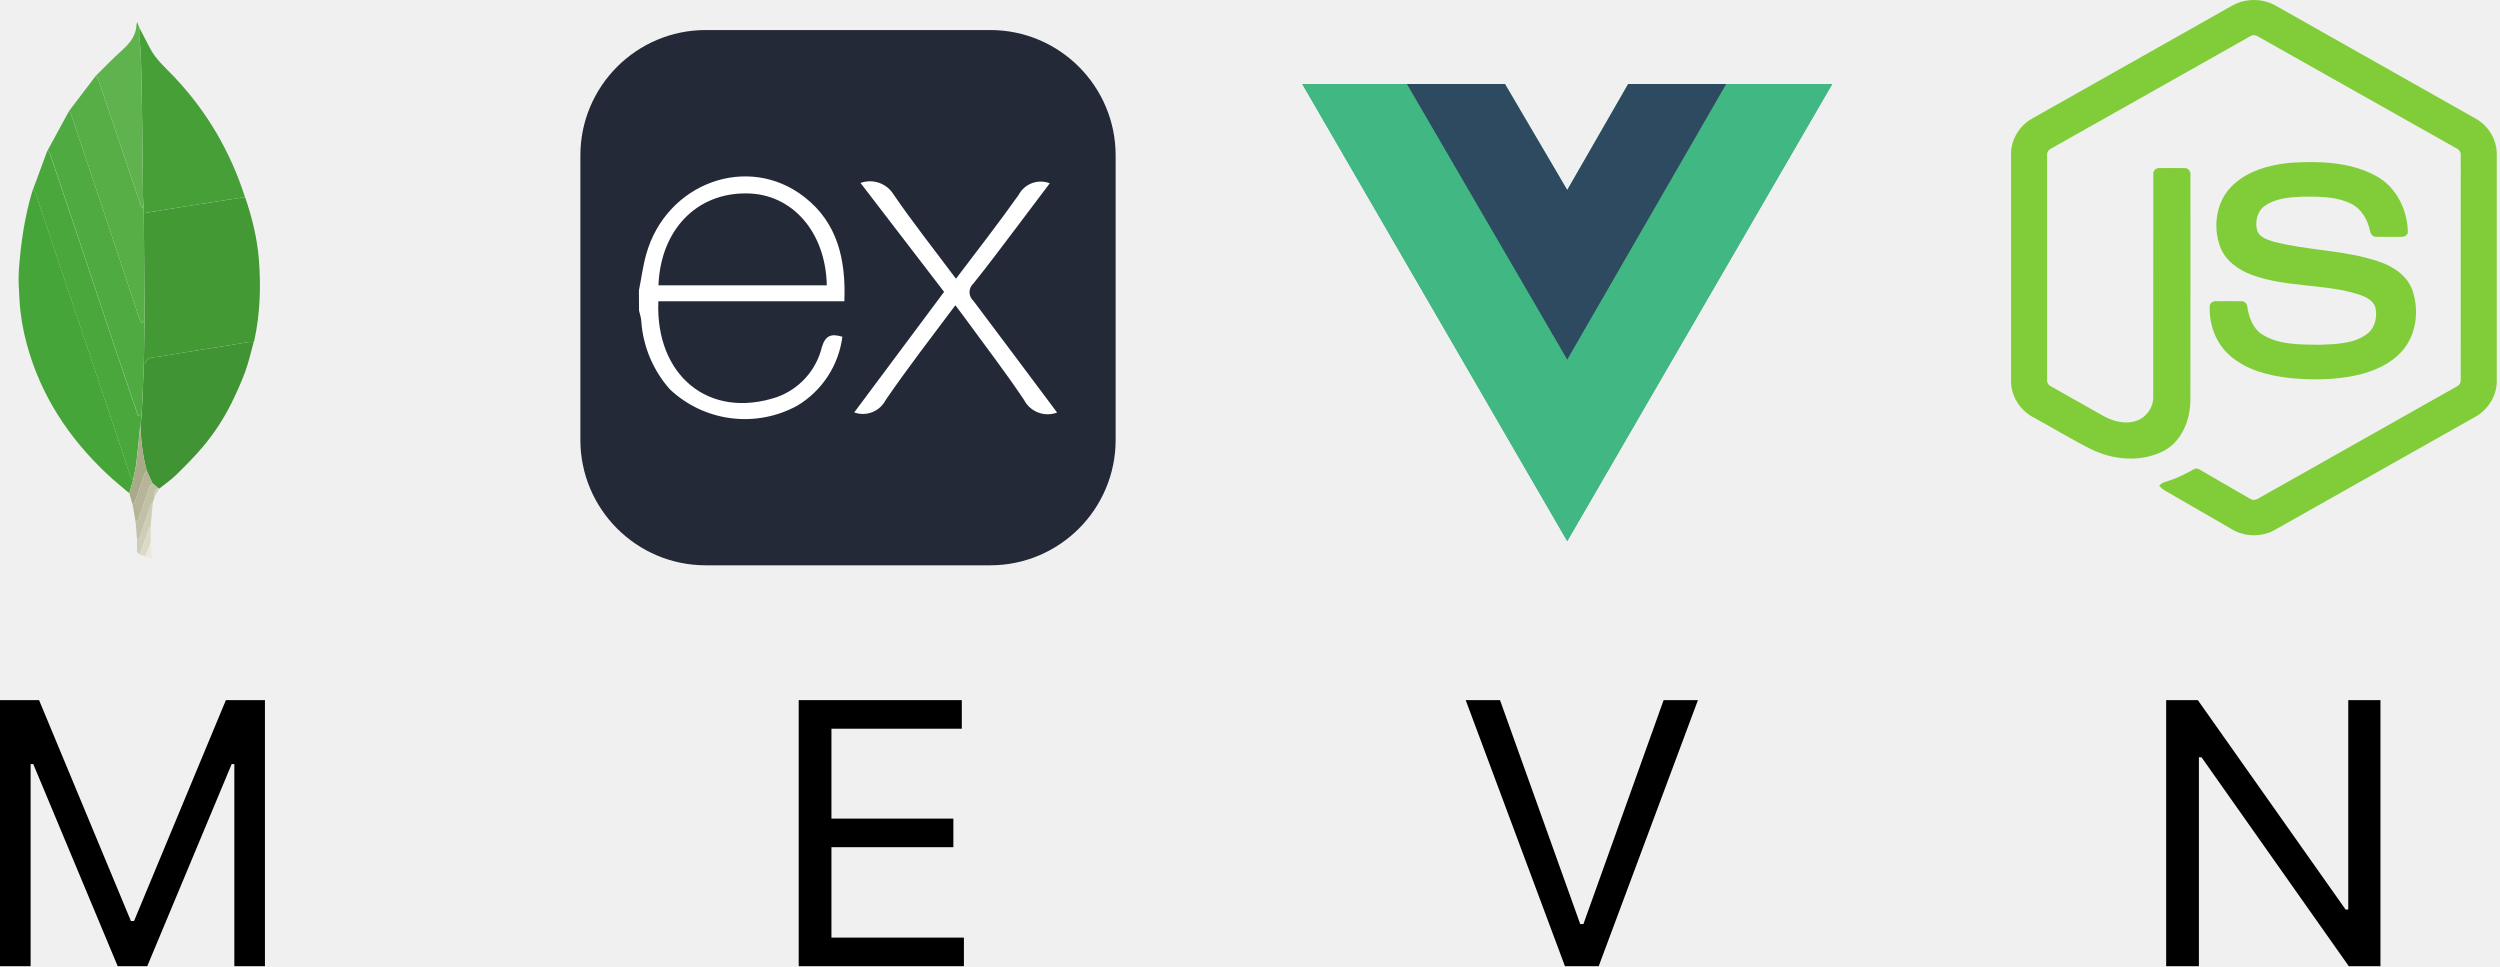
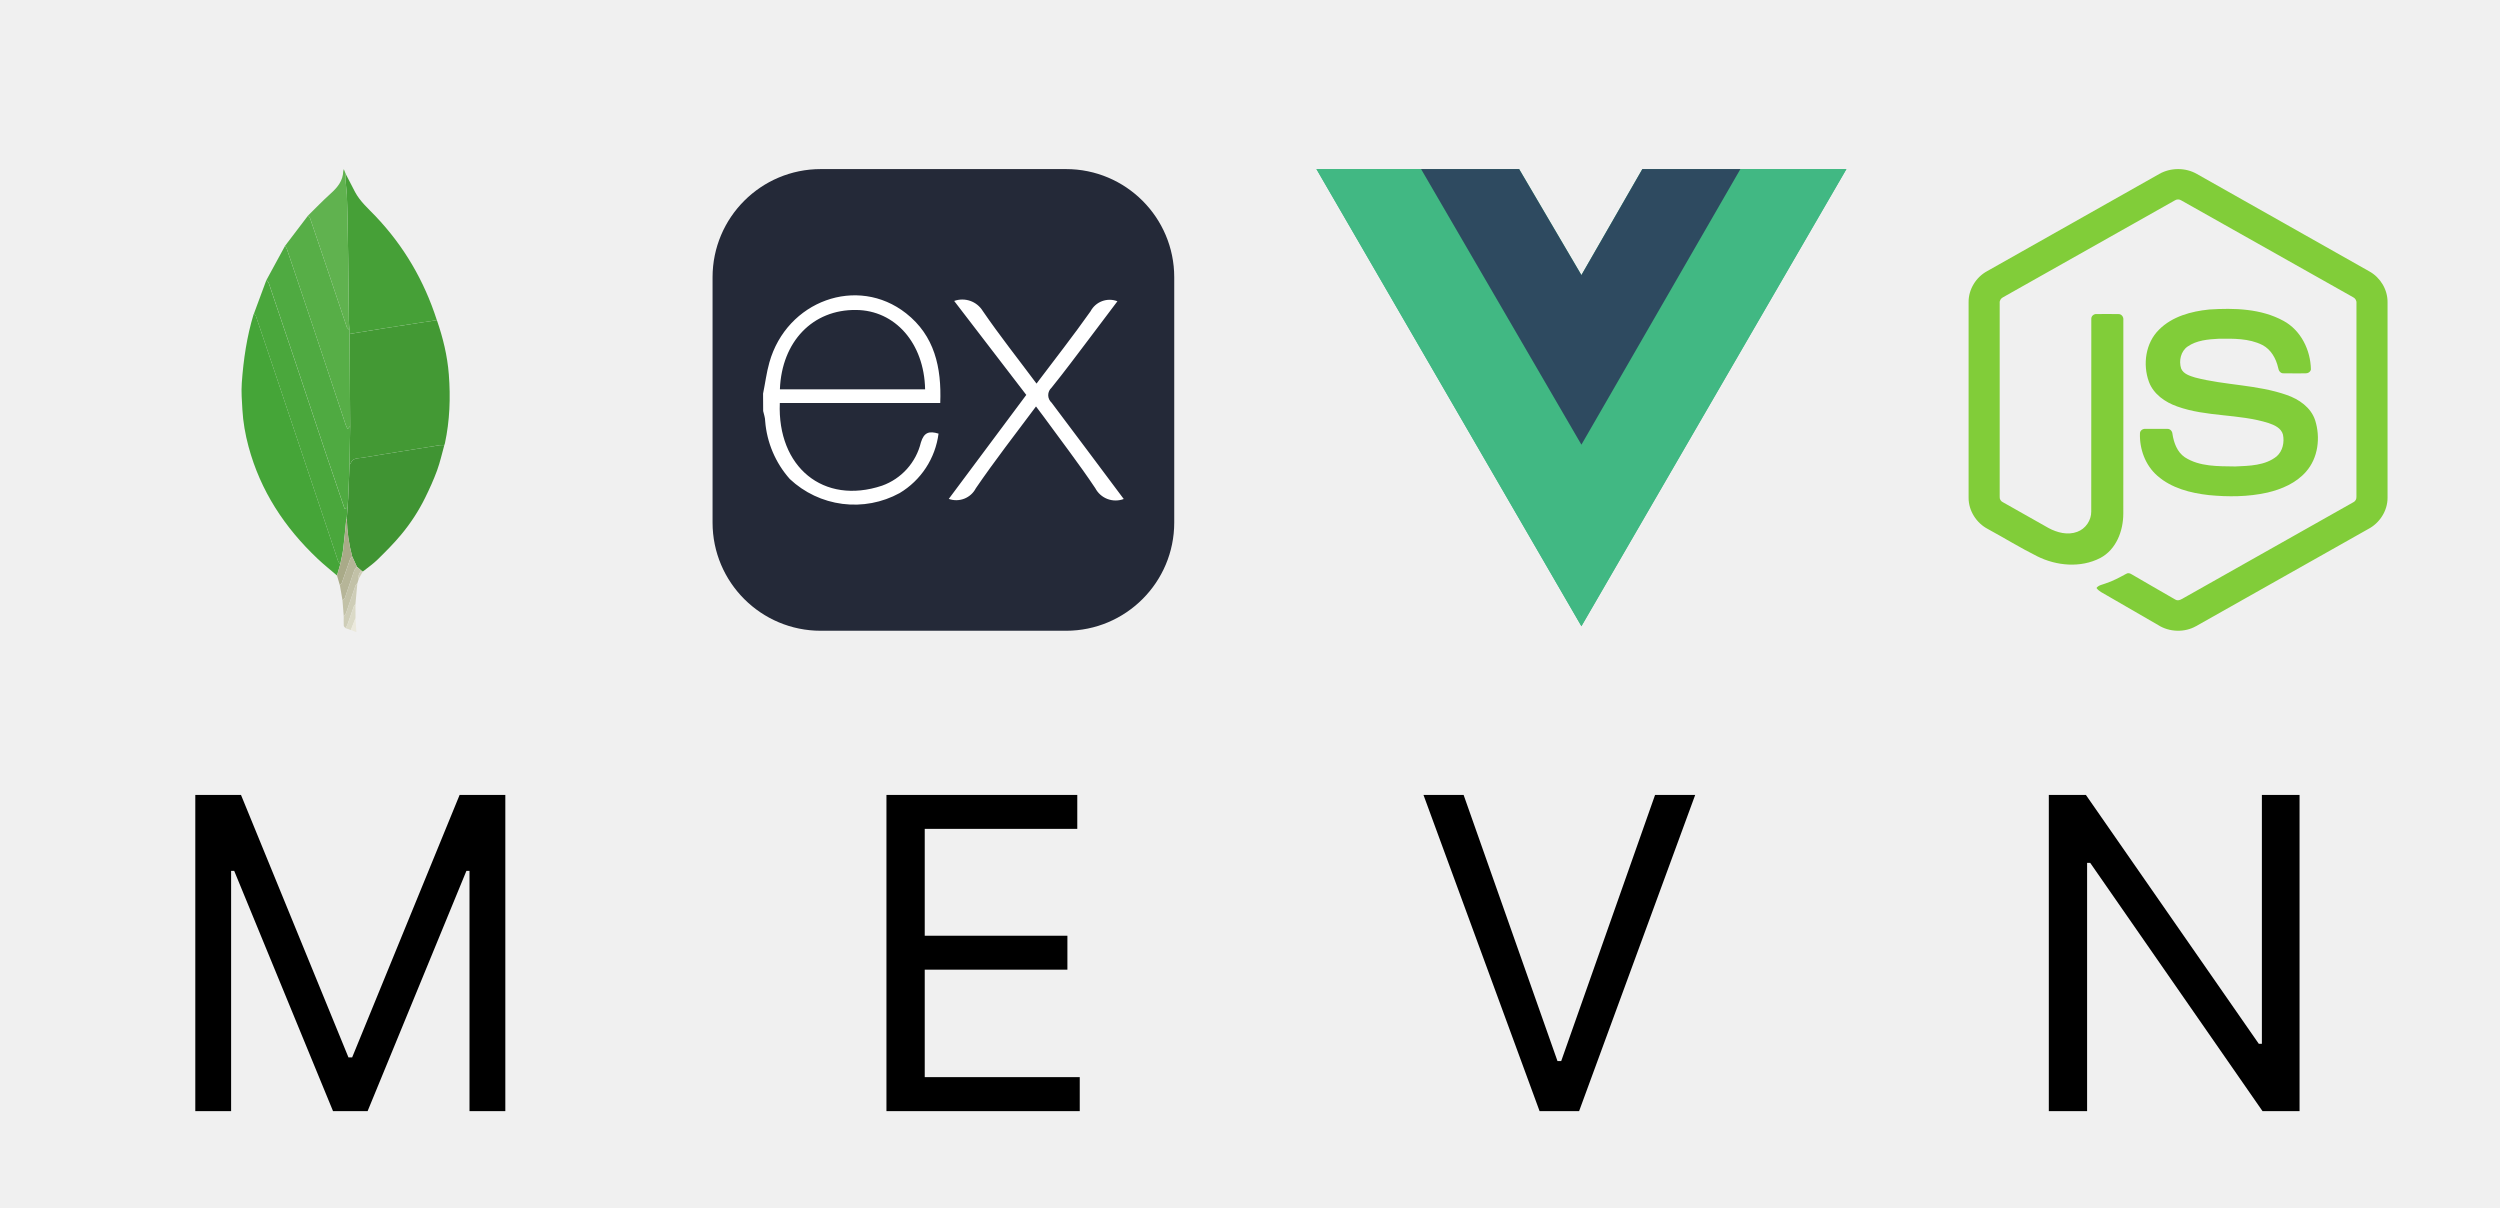
- <svg xmlns="http://www.w3.org/2000/svg" width="207" height="80" viewBox="0 0 207 80" fill="none">
-   <path d="M142.932 6.956H151.709L129.767 44.805L107.826 6.956H124.611L129.767 15.733L134.814 6.956H142.932Z" fill="#41B883" />
-   <path d="M107.826 6.956L129.767 44.805L151.709 6.956H142.932L129.767 29.666L116.493 6.956H107.826Z" fill="#41B883" />
-   <path d="M116.492 6.956L129.767 29.775L142.931 6.956H134.813L129.767 15.733L124.61 6.956H116.492Z" fill="#2E4A60" />
-   <path d="M184.808 0.473C185.907 -0.156 187.339 -0.159 188.437 0.473C193.961 3.594 199.486 6.711 205.009 9.834C206.048 10.419 206.743 11.575 206.732 12.772V31.551C206.74 32.797 205.977 33.981 204.881 34.553C199.375 37.657 193.872 40.765 188.367 43.869C187.246 44.511 185.785 44.461 184.699 43.767C183.048 42.81 181.395 41.858 179.744 40.902C179.406 40.701 179.026 40.541 178.788 40.214C178.999 39.93 179.375 39.895 179.681 39.771C180.37 39.552 181.003 39.2 181.636 38.859C181.796 38.749 181.991 38.791 182.145 38.889C183.556 39.699 184.955 40.532 186.372 41.333C186.674 41.508 186.98 41.276 187.238 41.132C192.641 38.078 198.05 35.036 203.452 31.982C203.652 31.886 203.763 31.673 203.747 31.454C203.75 25.259 203.747 19.063 203.749 12.868C203.771 12.62 203.628 12.391 203.403 12.289C197.916 9.199 192.432 6.105 186.946 3.014C186.851 2.949 186.739 2.914 186.623 2.913C186.508 2.913 186.395 2.948 186.3 3.013C180.814 6.105 175.331 9.202 169.846 12.292C169.621 12.394 169.471 12.619 169.498 12.868C169.499 19.063 169.498 25.259 169.498 31.455C169.488 31.562 169.512 31.669 169.565 31.762C169.618 31.856 169.699 31.93 169.796 31.976C171.26 32.806 172.726 33.63 174.191 34.458C175.016 34.902 176.029 35.166 176.938 34.826C177.741 34.538 178.303 33.719 178.288 32.867C178.295 26.709 178.284 20.549 178.293 14.391C178.273 14.118 178.533 13.892 178.798 13.918C179.502 13.913 180.206 13.908 180.91 13.92C181.203 13.913 181.405 14.207 181.369 14.483C181.366 20.68 181.377 26.878 181.364 33.076C181.366 34.728 180.687 36.525 179.16 37.333C177.278 38.308 174.951 38.101 173.092 37.166C171.482 36.363 169.946 35.415 168.365 34.554C167.266 33.985 166.506 32.797 166.514 31.551V12.772C166.502 11.55 167.225 10.373 168.296 9.796C173.801 6.69 179.305 3.581 184.808 0.473Z" fill="#81CD39" />
-   <path d="M189.612 13.48C192.013 13.326 194.583 13.389 196.744 14.572C198.417 15.478 199.344 17.38 199.373 19.239C199.327 19.489 199.065 19.628 198.825 19.61C198.129 19.609 197.432 19.62 196.736 19.606C196.44 19.617 196.268 19.345 196.231 19.083C196.031 18.194 195.546 17.314 194.709 16.884C193.424 16.241 191.935 16.274 190.534 16.287C189.511 16.341 188.412 16.43 187.545 17.031C186.88 17.487 186.678 18.407 186.915 19.147C187.139 19.679 187.753 19.851 188.255 20.009C191.149 20.766 194.215 20.69 197.053 21.686C198.228 22.092 199.377 22.881 199.779 24.112C200.306 25.761 200.075 27.731 198.902 29.055C197.95 30.144 196.565 30.737 195.183 31.059C193.344 31.469 191.436 31.48 189.569 31.298C187.814 31.098 185.987 30.636 184.632 29.44C183.473 28.434 182.907 26.866 182.963 25.353C182.976 25.097 183.231 24.919 183.476 24.94C184.177 24.934 184.879 24.932 185.58 24.941C185.86 24.921 186.068 25.163 186.082 25.427C186.212 26.274 186.53 27.163 187.269 27.666C188.694 28.585 190.484 28.522 192.116 28.548C193.468 28.488 194.987 28.47 196.09 27.576C196.673 27.066 196.845 26.213 196.688 25.479C196.517 24.86 195.869 24.571 195.312 24.382C192.456 23.479 189.356 23.807 186.527 22.785C185.379 22.379 184.268 21.612 183.827 20.432C183.212 18.762 183.494 16.697 184.79 15.418C186.054 14.146 187.878 13.656 189.612 13.48Z" fill="#81CD39" />
-   <path d="M81.988 2.487H58.442C52.705 2.487 48.055 7.138 48.055 12.875V36.42C48.055 42.157 52.705 46.808 58.442 46.808H81.988C87.725 46.808 92.375 42.157 92.375 36.42V12.875C92.375 7.138 87.725 2.487 81.988 2.487Z" fill="#242938" />
-   <path d="M87.528 34.159C87.024 34.35 86.467 34.349 85.964 34.158C85.46 33.966 85.044 33.597 84.794 33.119C83.225 30.77 81.492 28.527 79.827 26.236L79.105 25.274C77.122 27.931 75.139 30.482 73.329 33.129C73.094 33.585 72.7 33.94 72.222 34.128C71.743 34.316 71.213 34.323 70.73 34.149L78.171 24.167L71.25 15.147C71.748 14.967 72.293 14.965 72.793 15.14C73.293 15.315 73.717 15.658 73.993 16.11C75.601 18.459 77.382 20.701 79.153 23.079C80.934 20.721 82.695 18.468 84.342 16.139C84.579 15.69 84.972 15.343 85.448 15.166C85.924 14.988 86.448 14.992 86.921 15.176L84.236 18.738C83.032 20.326 81.848 21.924 80.597 23.474C80.496 23.564 80.415 23.674 80.36 23.798C80.305 23.922 80.276 24.055 80.276 24.191C80.276 24.326 80.305 24.46 80.36 24.584C80.415 24.707 80.496 24.818 80.597 24.908C82.898 27.96 85.179 31.021 87.528 34.159ZM52.902 24.042C53.105 23.079 53.23 22.03 53.509 21.048C55.174 15.128 61.961 12.663 66.629 16.331C69.363 18.478 70.047 21.52 69.912 24.947H54.51C54.26 31.069 58.678 34.765 64.329 32.879C65.245 32.551 66.066 32 66.716 31.275C67.367 30.551 67.826 29.676 68.054 28.73C68.352 27.767 68.834 27.604 69.748 27.883C69.598 29.055 69.183 30.177 68.536 31.166C67.889 32.154 67.027 32.984 66.013 33.591C64.339 34.507 62.417 34.87 60.524 34.627C58.631 34.386 56.863 33.551 55.473 32.243C54.097 30.697 53.266 28.743 53.105 26.679C53.105 26.352 52.979 26.025 52.912 25.717C52.906 25.158 52.902 24.6 52.902 24.042ZM54.529 23.628H68.458C68.372 19.19 65.57 16.042 61.836 16.014C57.677 15.956 54.703 19.036 54.52 23.609L54.529 23.628Z" fill="white" />
-   <path fill-rule="evenodd" clip-rule="evenodd" d="M20.295 16.329C20.88 18.021 21.301 19.749 21.44 21.539C21.612 23.76 21.534 25.967 21.065 28.151L21.005 28.326C20.858 28.327 20.708 28.308 20.564 28.33C19.351 28.521 18.139 28.719 16.927 28.915C15.673 29.119 14.419 29.314 13.168 29.53C12.725 29.607 12.176 29.516 11.997 30.128L11.911 30.157L11.972 26.494L11.91 17.655L12.494 17.554C13.449 17.398 14.404 17.239 15.36 17.087C16.5 16.906 17.642 16.73 18.783 16.553C19.287 16.476 19.791 16.404 20.295 16.329Z" fill="#439934" />
-   <path fill-rule="evenodd" clip-rule="evenodd" d="M10.701 40.837C10.085 40.308 9.447 39.801 8.857 39.244C5.68 36.248 3.356 32.72 2.212 28.468C1.896 27.298 1.686 26.108 1.618 24.899C1.571 24.053 1.503 23.199 1.563 22.357C1.722 20.118 2.046 17.9 2.702 15.743L2.738 15.693C2.802 15.778 2.894 15.853 2.926 15.949C3.568 17.837 4.204 19.726 4.837 21.617C6.826 27.558 8.813 33.5 10.805 39.44C10.844 39.556 10.945 39.651 11.018 39.755L10.701 40.837Z" fill="#45A538" />
-   <path fill-rule="evenodd" clip-rule="evenodd" d="M20.288 16.328C19.784 16.403 19.279 16.476 18.776 16.553C17.635 16.73 16.493 16.906 15.353 17.087C14.397 17.239 13.443 17.398 12.487 17.554L11.903 17.654L11.899 17.273C11.879 16.96 11.847 16.647 11.842 16.334L11.777 10.345C11.762 9.095 11.739 7.845 11.713 6.596C11.701 5.82 11.678 5.044 11.646 4.268C11.627 3.851 11.56 3.437 11.533 3.02C11.517 2.78 11.538 2.539 11.544 2.299C11.841 2.875 12.133 3.457 12.439 4.029C12.922 4.934 13.693 5.601 14.387 6.329C17.128 9.207 19.075 12.55 20.288 16.328Z" fill="#46A037" />
-   <path fill-rule="evenodd" clip-rule="evenodd" d="M11.911 30.158L11.997 30.129C12.176 29.516 12.724 29.607 13.168 29.531C14.419 29.314 15.673 29.119 16.927 28.916C18.139 28.72 19.351 28.522 20.564 28.331C20.708 28.308 20.858 28.327 21.005 28.327C20.778 29.136 20.599 29.963 20.312 30.75C19.985 31.642 19.59 32.513 19.171 33.367C18.542 34.641 17.765 35.835 16.855 36.925C16.155 37.766 15.376 38.544 14.595 39.312C14.162 39.736 13.654 40.082 13.18 40.464L13.056 40.38L12.614 40.002L12.157 38.998C11.844 37.828 11.673 36.623 11.648 35.412L11.657 35.208L11.72 34.323C11.74 34.021 11.768 33.72 11.781 33.418C11.826 32.332 11.867 31.245 11.911 30.158Z" fill="#409433" />
-   <path fill-rule="evenodd" clip-rule="evenodd" d="M11.909 30.157C11.866 31.244 11.825 32.331 11.779 33.418C11.766 33.721 11.739 34.022 11.717 34.324L11.439 34.429C10.82 32.606 10.2 30.802 9.594 28.994C8.591 26.002 7.601 23.005 6.6 20.012C5.792 17.597 4.978 15.183 4.158 12.771C4.12 12.659 4.01 12.57 3.934 12.47L5.718 9.189C5.78 9.295 5.86 9.395 5.899 9.51C6.724 11.953 7.548 14.396 8.365 16.842C9.428 20.024 10.484 23.208 11.546 26.391C11.589 26.518 11.658 26.635 11.725 26.778L11.97 26.494L11.909 30.157Z" fill="#4FAA41" />
-   <path fill-rule="evenodd" clip-rule="evenodd" d="M3.923 12.47C4 12.57 4.11 12.659 4.148 12.771C4.968 15.183 5.782 17.597 6.59 20.012C7.591 23.005 8.581 26.002 9.584 28.994C10.19 30.802 10.809 32.606 11.429 34.429L11.707 34.324L11.645 35.209L11.588 35.412C11.491 36.38 11.409 37.35 11.291 38.316C11.232 38.801 11.106 39.276 11.01 39.755C10.938 39.651 10.836 39.556 10.797 39.44C8.804 33.5 6.818 27.558 4.829 21.617C4.196 19.726 3.559 17.837 2.918 15.949C2.886 15.853 2.794 15.778 2.73 15.693L3.923 12.47Z" fill="#4AA73C" />
-   <path fill-rule="evenodd" clip-rule="evenodd" d="M11.968 26.494L11.724 26.779C11.657 26.636 11.587 26.518 11.545 26.392C10.483 23.209 9.427 20.025 8.364 16.842C7.546 14.397 6.724 11.953 5.898 9.51C5.859 9.396 5.778 9.296 5.717 9.19L7.924 6.287C7.993 6.379 8.092 6.462 8.128 6.566C8.741 8.36 9.348 10.156 9.952 11.953C10.516 13.631 11.071 15.312 11.642 16.987C11.68 17.099 11.813 17.179 11.902 17.274L11.907 17.655L11.968 26.494Z" fill="#57AE47" />
-   <path fill-rule="evenodd" clip-rule="evenodd" d="M11.9 17.273C11.811 17.179 11.678 17.099 11.64 16.987C11.07 15.311 10.514 13.631 9.95 11.952C9.347 10.155 8.739 8.36 8.127 6.566C8.091 6.461 7.992 6.379 7.922 6.286C8.639 5.583 9.335 4.855 10.081 4.185C10.745 3.589 11.278 2.951 11.303 2.01L11.356 1.822L11.545 2.298C11.54 2.539 11.518 2.78 11.534 3.02C11.561 3.436 11.629 3.851 11.647 4.267C11.682 5.043 11.699 5.819 11.715 6.596C11.74 7.845 11.763 9.094 11.778 10.344L11.843 16.334C11.848 16.648 11.881 16.96 11.9 17.273Z" fill="#60B24F" />
-   <path fill-rule="evenodd" clip-rule="evenodd" d="M11.02 39.755C11.116 39.276 11.243 38.801 11.302 38.317C11.42 37.351 11.502 36.38 11.599 35.412L11.623 35.408L11.647 35.413C11.672 36.624 11.842 37.828 12.155 38.999C12.091 39.084 12.001 39.159 11.966 39.254C11.701 40.001 11.451 40.755 11.185 41.501C11.149 41.604 11.047 41.683 10.976 41.773L10.703 40.837L11.02 39.755Z" fill="#A9AA88" />
-   <path fill-rule="evenodd" clip-rule="evenodd" d="M10.979 41.773C11.05 41.683 11.152 41.604 11.188 41.502C11.454 40.755 11.704 40.002 11.969 39.254C12.003 39.159 12.094 39.084 12.158 38.999L12.616 40.003C12.525 40.131 12.4 40.247 12.35 40.389L11.474 42.962C11.438 43.066 11.315 43.138 11.232 43.225L10.979 41.773Z" fill="#B6B598" />
-   <path fill-rule="evenodd" clip-rule="evenodd" d="M11.23 43.225C11.313 43.138 11.436 43.065 11.472 42.962L12.348 40.389C12.398 40.246 12.524 40.13 12.614 40.002L13.056 40.38C12.843 40.591 12.724 40.836 12.796 41.144L12.661 41.585C12.6 41.66 12.511 41.726 12.481 41.812C12.175 42.688 11.884 43.569 11.575 44.445C11.536 44.555 11.428 44.643 11.352 44.741L11.23 43.225Z" fill="#C2C1A7" />
-   <path fill-rule="evenodd" clip-rule="evenodd" d="M11.346 44.74C11.422 44.642 11.53 44.554 11.569 44.444C11.877 43.568 12.169 42.687 12.475 41.811C12.505 41.725 12.593 41.66 12.654 41.584L12.469 43.605C12.419 43.662 12.348 43.712 12.324 43.779L11.706 45.548C11.663 45.669 11.58 45.776 11.515 45.889C11.457 45.814 11.354 45.741 11.349 45.663C11.331 45.356 11.344 45.048 11.346 44.74Z" fill="#CECDB7" />
-   <path fill-rule="evenodd" clip-rule="evenodd" d="M11.52 45.891C11.584 45.778 11.667 45.67 11.711 45.549L12.328 43.78C12.352 43.713 12.424 43.663 12.473 43.606L12.478 44.933L12.034 46.072L11.52 45.891Z" fill="#DBDAC7" />
-   <path fill-rule="evenodd" clip-rule="evenodd" d="M12.027 46.071L12.472 44.932L12.563 46.279L12.027 46.071Z" fill="#EBE9DC" />
-   <path fill-rule="evenodd" clip-rule="evenodd" d="M12.792 41.144C12.721 40.836 12.839 40.592 13.053 40.38L13.176 40.464L12.792 41.144Z" fill="#CECDB7" />
-   <path fill-rule="evenodd" clip-rule="evenodd" d="M11.644 35.415L11.62 35.411L11.596 35.414L11.653 35.209L11.644 35.415Z" fill="#4FAA41" />
-   <path d="M0 57.971H3.234L10.838 76.257H11.1L18.704 57.971H21.937V80H19.403V63.263H19.184L12.192 80H9.745L2.753 63.263H2.535V80H0V57.971Z" fill="black" />
-   <path d="M66.133 80V57.971H79.637V60.338H68.843V67.781H78.938V70.147H68.843V77.634H79.811V80H66.133Z" fill="black" />
-   <path d="M124.201 57.971L130.844 76.515H131.106L137.748 57.971H140.589L132.373 80H129.577L121.361 57.971H124.201Z" fill="black" />
-   <path d="M197.102 57.971V80H194.48L182.287 62.704H182.069V80H179.359V57.971H181.981L194.217 75.31H194.436V57.971H197.102Z" fill="black" />
+ <svg xmlns="http://www.w3.org/2000/svg" width="207" height="100" viewBox="0 0 207 100" fill="none">
+   <g clip-path="url(#clip0_577_8)">
+     <path d="M16.171 65.818H19.954L28.852 87.551H29.159L38.057 65.818H41.841V92H38.875V72.108H38.619L30.438 92H27.574L19.392 72.108H19.136V92H16.171V65.818ZM73.398 92V65.818H89.199V68.631H76.568V77.477H88.381V80.29H76.568V89.188H89.403V92H73.398ZM121.187 65.818L128.96 87.858H129.267L137.04 65.818H140.363L130.75 92H127.477L117.863 65.818H121.187ZM190.403 65.818V92H187.335L173.068 71.443H172.812V92H169.642V65.818H172.71L187.028 86.426H187.284V65.818H190.403Z" fill="black" />
+     <path d="M144.106 14H152.883L130.941 51.849L109 14H125.785L130.941 22.776L135.988 14H144.106Z" fill="#41B883" />
+     <path d="M109 14L130.941 51.849L152.883 14H144.106L130.941 36.709L117.667 14H109Z" fill="#41B883" />
+     <path d="M117.666 14L130.941 36.819L144.105 14H135.987L130.941 22.776L125.784 14H117.666Z" fill="#2E4A60" />
+     <path d="M178.779 14.408C179.727 13.865 180.962 13.863 181.909 14.408C186.673 17.1 191.439 19.788 196.202 22.482C197.099 22.986 197.698 23.983 197.689 25.016V41.213C197.695 42.288 197.037 43.309 196.092 43.802C191.343 46.48 186.596 49.16 181.849 51.837C180.881 52.39 179.622 52.348 178.685 51.749C177.261 50.924 175.835 50.103 174.411 49.278C174.12 49.105 173.792 48.967 173.587 48.685C173.768 48.44 174.093 48.41 174.357 48.303C174.951 48.114 175.497 47.81 176.043 47.516C176.181 47.421 176.349 47.458 176.482 47.542C177.699 48.24 178.906 48.959 180.127 49.65C180.388 49.8 180.652 49.6 180.875 49.476C185.534 46.843 190.2 44.219 194.859 41.584C195.032 41.501 195.127 41.318 195.113 41.129C195.117 35.786 195.114 30.442 195.115 25.099C195.135 24.884 195.011 24.687 194.817 24.599C190.084 21.934 185.354 19.265 180.623 16.6C180.541 16.543 180.444 16.513 180.345 16.513C180.245 16.513 180.148 16.543 180.066 16.599C175.334 19.265 170.605 21.937 165.874 24.602C165.68 24.69 165.551 24.884 165.574 25.099C165.575 30.442 165.574 35.786 165.574 41.13C165.565 41.222 165.586 41.315 165.632 41.395C165.678 41.475 165.747 41.54 165.831 41.579C167.094 42.295 168.358 43.006 169.621 43.72C170.333 44.103 171.207 44.331 171.991 44.037C172.683 43.789 173.168 43.083 173.155 42.348C173.162 37.036 173.152 31.724 173.16 26.412C173.143 26.177 173.366 25.982 173.596 26.004C174.202 26 174.81 25.996 175.416 26.006C175.67 26 175.844 26.254 175.813 26.491C175.81 31.837 175.819 37.182 175.809 42.528C175.81 43.953 175.225 45.503 173.907 46.2C172.284 47.041 170.277 46.862 168.673 46.056C167.285 45.363 165.96 44.545 164.596 43.803C163.649 43.312 162.993 42.287 163 41.213V25.016C162.99 23.962 163.613 22.947 164.537 22.45C169.285 19.77 174.032 17.088 178.779 14.408Z" fill="#81CD39" />
+     <path d="M182.924 25.627C184.995 25.493 187.212 25.548 189.075 26.568C190.518 27.35 191.318 28.991 191.343 30.593C191.303 30.809 191.077 30.929 190.87 30.914C190.27 30.913 189.669 30.922 189.068 30.91C188.813 30.92 188.665 30.685 188.633 30.459C188.46 29.692 188.042 28.933 187.32 28.563C186.212 28.008 184.927 28.036 183.719 28.048C182.837 28.094 181.888 28.171 181.141 28.689C180.567 29.082 180.393 29.876 180.598 30.515C180.791 30.973 181.32 31.121 181.754 31.258C184.249 31.91 186.894 31.845 189.342 32.704C190.355 33.054 191.346 33.735 191.693 34.796C192.147 36.218 191.948 37.918 190.936 39.06C190.116 39.999 188.921 40.511 187.729 40.789C186.143 41.142 184.497 41.151 182.887 40.994C181.373 40.822 179.797 40.424 178.628 39.392C177.629 38.524 177.14 37.172 177.189 35.867C177.2 35.646 177.42 35.492 177.631 35.511C178.236 35.506 178.841 35.504 179.446 35.511C179.688 35.494 179.867 35.703 179.88 35.931C179.991 36.661 180.266 37.428 180.903 37.861C182.132 38.655 183.675 38.6 185.083 38.623C186.25 38.571 187.559 38.555 188.511 37.784C189.013 37.344 189.162 36.609 189.027 35.976C188.88 35.441 188.32 35.193 187.84 35.03C185.377 34.251 182.703 34.533 180.263 33.652C179.273 33.302 178.315 32.64 177.934 31.623C177.404 30.182 177.647 28.401 178.765 27.298C179.855 26.201 181.428 25.778 182.924 25.627Z" fill="#81CD39" />
+     <path d="M88.267 14H67.959C63.011 14 59 18.011 59 22.959V43.267C59 48.215 63.011 52.227 67.959 52.227H88.267C93.215 52.227 97.227 48.215 97.227 43.267V22.959C97.227 18.011 93.215 14 88.267 14Z" fill="#242938" />
+     <path d="M93.046 41.317C92.612 41.481 92.132 41.481 91.697 41.316C91.263 41.151 90.904 40.832 90.688 40.42C89.335 38.394 87.841 36.46 86.404 34.484L85.781 33.654C84.071 35.945 82.361 38.145 80.8 40.428C80.597 40.822 80.257 41.128 79.845 41.29C79.432 41.452 78.975 41.459 78.558 41.309L84.976 32.699L79.006 24.919C79.436 24.764 79.906 24.762 80.337 24.913C80.768 25.064 81.134 25.36 81.373 25.749C82.759 27.775 84.295 29.71 85.823 31.761C87.359 29.726 88.878 27.784 90.298 25.774C90.502 25.387 90.842 25.088 91.252 24.935C91.663 24.782 92.115 24.785 92.523 24.944L90.207 28.016C89.169 29.386 88.148 30.764 87.068 32.101C86.981 32.179 86.912 32.274 86.864 32.381C86.816 32.487 86.792 32.603 86.792 32.719C86.792 32.836 86.816 32.952 86.864 33.058C86.912 33.165 86.981 33.26 87.068 33.338C89.053 35.97 91.02 38.61 93.046 41.317ZM63.182 32.591C63.356 31.761 63.464 30.855 63.705 30.009C65.141 24.903 70.994 22.777 75.021 25.94C77.379 27.792 77.969 30.416 77.852 33.371H64.568C64.352 38.652 68.163 41.84 73.037 40.213C73.827 39.93 74.535 39.455 75.096 38.83C75.657 38.205 76.053 37.45 76.25 36.634C76.507 35.804 76.922 35.663 77.711 35.904C77.581 36.914 77.224 37.883 76.666 38.735C76.108 39.588 75.364 40.303 74.49 40.827C73.046 41.617 71.388 41.93 69.756 41.721C68.123 41.512 66.598 40.792 65.398 39.665C64.212 38.331 63.495 36.645 63.356 34.866C63.356 34.584 63.248 34.301 63.19 34.035C63.184 33.554 63.182 33.072 63.182 32.591ZM64.585 32.234H76.599C76.524 28.406 74.108 25.691 70.886 25.666C67.3 25.617 64.734 28.273 64.576 32.217L64.585 32.234Z" fill="white" />
+     <path fill-rule="evenodd" clip-rule="evenodd" d="M36.175 26.512C36.68 27.971 37.043 29.462 37.163 31.006C37.311 32.922 37.243 34.825 36.839 36.709L36.788 36.86C36.661 36.86 36.532 36.844 36.408 36.863C35.361 37.028 34.316 37.198 33.27 37.368C32.189 37.543 31.107 37.711 30.028 37.898C29.646 37.964 29.173 37.886 29.018 38.414L28.944 38.439L28.996 35.279L28.943 27.655L29.447 27.569C30.27 27.434 31.094 27.297 31.919 27.166C32.902 27.01 33.887 26.858 34.871 26.706C35.306 26.639 35.741 26.577 36.175 26.512Z" fill="#439934" />
+     <path fill-rule="evenodd" clip-rule="evenodd" d="M27.902 47.651C27.371 47.194 26.821 46.757 26.312 46.277C23.572 43.692 21.567 40.65 20.58 36.982C20.308 35.973 20.127 34.947 20.069 33.904C20.027 33.174 19.968 32.438 20.02 31.711C20.157 29.78 20.437 27.867 21.003 26.007L21.034 25.964C21.09 26.037 21.169 26.102 21.197 26.185C21.75 27.813 22.298 29.442 22.844 31.073C24.56 36.197 26.273 41.322 27.992 46.445C28.026 46.545 28.113 46.627 28.175 46.717L27.902 47.651Z" fill="#45A538" />
+     <path fill-rule="evenodd" clip-rule="evenodd" d="M36.171 26.512C35.736 26.576 35.301 26.639 34.867 26.706C33.883 26.858 32.898 27.01 31.915 27.166C31.091 27.297 30.267 27.434 29.443 27.569L28.939 27.655L28.935 27.327C28.919 27.057 28.891 26.787 28.887 26.517L28.831 21.351C28.817 20.273 28.798 19.195 28.776 18.118C28.765 17.448 28.745 16.779 28.718 16.11C28.701 15.75 28.643 15.393 28.62 15.033C28.607 14.827 28.625 14.618 28.629 14.411C28.886 14.909 29.137 15.41 29.401 15.904C29.818 16.684 30.483 17.26 31.081 17.887C33.446 20.369 35.125 23.253 36.171 26.512Z" fill="#46A037" />
+     <path fill-rule="evenodd" clip-rule="evenodd" d="M28.945 38.439L29.019 38.414C29.174 37.886 29.647 37.964 30.029 37.899C31.108 37.712 32.19 37.543 33.271 37.368C34.317 37.199 35.362 37.029 36.409 36.864C36.532 36.844 36.662 36.86 36.788 36.86C36.593 37.558 36.439 38.271 36.191 38.95C35.909 39.719 35.568 40.471 35.206 41.207C34.665 42.306 33.994 43.336 33.209 44.276C32.606 45.002 31.934 45.673 31.26 46.335C30.887 46.701 30.448 46.999 30.039 47.328L29.933 47.256L29.552 46.93L29.157 46.064C28.887 45.054 28.74 44.016 28.719 42.971L28.726 42.795L28.78 42.032C28.798 41.771 28.822 41.511 28.833 41.251C28.872 40.314 28.908 39.377 28.945 38.439Z" fill="#409433" />
+     <path fill-rule="evenodd" clip-rule="evenodd" d="M28.943 38.439C28.906 39.376 28.871 40.314 28.831 41.252C28.82 41.513 28.796 41.773 28.778 42.033L28.538 42.124C28.004 40.551 27.469 38.995 26.946 37.436C26.082 34.855 25.228 32.271 24.364 29.689C23.667 27.606 22.965 25.524 22.258 23.444C22.225 23.347 22.13 23.27 22.064 23.184L23.604 20.354C23.657 20.446 23.726 20.532 23.759 20.631C24.471 22.738 25.182 24.845 25.887 26.954C26.804 29.699 27.714 32.446 28.63 35.191C28.667 35.3 28.727 35.401 28.785 35.525L28.995 35.279L28.943 38.439Z" fill="#4FAA41" />
+     <path fill-rule="evenodd" clip-rule="evenodd" d="M22.058 23.184C22.124 23.27 22.219 23.347 22.252 23.444C22.959 25.524 23.661 27.606 24.358 29.689C25.221 32.271 26.075 34.855 26.94 37.436C27.463 38.995 27.997 40.551 28.531 42.124L28.772 42.033L28.718 42.796L28.669 42.972C28.585 43.806 28.515 44.643 28.413 45.477C28.362 45.894 28.253 46.304 28.17 46.717C28.108 46.627 28.021 46.545 27.987 46.445C26.268 41.322 24.555 36.197 22.839 31.073C22.293 29.442 21.744 27.813 21.191 26.184C21.163 26.102 21.084 26.037 21.029 25.963L22.058 23.184Z" fill="#4AA73C" />
+     <path fill-rule="evenodd" clip-rule="evenodd" d="M28.995 35.28L28.785 35.525C28.727 35.402 28.667 35.301 28.63 35.191C27.714 32.446 26.804 29.7 25.887 26.955C25.181 24.846 24.472 22.738 23.759 20.631C23.726 20.532 23.657 20.446 23.604 20.354L25.507 17.851C25.567 17.93 25.652 18.002 25.683 18.092C26.212 19.639 26.735 21.188 27.256 22.738C27.743 24.185 28.222 25.635 28.714 27.08C28.747 27.177 28.862 27.245 28.938 27.327L28.942 27.656L28.995 35.28Z" fill="#57AE47" />
+     <path fill-rule="evenodd" clip-rule="evenodd" d="M28.937 27.327C28.86 27.245 28.746 27.177 28.713 27.08C28.221 25.634 27.742 24.185 27.255 22.737C26.735 21.187 26.21 19.639 25.682 18.091C25.651 18.001 25.566 17.93 25.506 17.85C26.125 17.244 26.724 16.616 27.368 16.038C27.941 15.524 28.401 14.974 28.422 14.162L28.468 14L28.631 14.411C28.627 14.618 28.608 14.826 28.622 15.033C28.645 15.392 28.703 15.75 28.719 16.109C28.749 16.778 28.764 17.448 28.777 18.117C28.799 19.195 28.819 20.273 28.832 21.35L28.888 26.517C28.892 26.787 28.921 27.057 28.937 27.327Z" fill="#60B24F" />
+     <path fill-rule="evenodd" clip-rule="evenodd" d="M28.178 46.717C28.261 46.304 28.37 45.894 28.421 45.476C28.523 44.643 28.593 43.806 28.677 42.971L28.698 42.968L28.718 42.972C28.74 44.017 28.887 45.055 29.157 46.065C29.101 46.138 29.023 46.203 28.994 46.285C28.765 46.929 28.55 47.579 28.32 48.223C28.289 48.311 28.201 48.38 28.139 48.457L27.904 47.65L28.178 46.717Z" fill="#A9AA88" />
+     <path fill-rule="evenodd" clip-rule="evenodd" d="M28.141 48.457C28.202 48.38 28.29 48.312 28.321 48.224C28.551 47.58 28.767 46.93 28.995 46.285C29.024 46.203 29.102 46.138 29.158 46.065L29.553 46.931C29.475 47.041 29.367 47.141 29.324 47.264L28.568 49.483C28.537 49.573 28.431 49.635 28.36 49.711L28.141 48.457Z" fill="#B6B598" />
+     <path fill-rule="evenodd" clip-rule="evenodd" d="M28.357 49.71C28.429 49.635 28.535 49.572 28.566 49.483L29.322 47.264C29.364 47.141 29.473 47.041 29.55 46.931L29.932 47.256C29.748 47.438 29.645 47.649 29.707 47.915L29.591 48.295C29.538 48.36 29.462 48.417 29.436 48.492C29.172 49.247 28.921 50.007 28.655 50.762C28.621 50.858 28.528 50.933 28.462 51.017L28.357 49.71Z" fill="#C2C1A7" />
+     <path fill-rule="evenodd" clip-rule="evenodd" d="M28.46 51.017C28.526 50.932 28.619 50.857 28.653 50.761C28.919 50.006 29.17 49.246 29.434 48.491C29.46 48.416 29.536 48.36 29.589 48.294L29.429 50.038C29.386 50.087 29.324 50.13 29.304 50.188L28.771 51.713C28.734 51.818 28.662 51.91 28.606 52.008C28.556 51.943 28.468 51.88 28.463 51.813C28.448 51.548 28.459 51.282 28.46 51.017Z" fill="#CECDB7" />
+     <path fill-rule="evenodd" clip-rule="evenodd" d="M28.609 52.01C28.665 51.912 28.737 51.819 28.774 51.715L29.307 50.189C29.328 50.131 29.39 50.088 29.432 50.039L29.436 51.183L29.053 52.165L28.609 52.01Z" fill="#DBDAC7" />
+     <path fill-rule="evenodd" clip-rule="evenodd" d="M29.047 52.164L29.43 51.182L29.509 52.344L29.047 52.164Z" fill="#EBE9DC" />
+     <path fill-rule="evenodd" clip-rule="evenodd" d="M29.707 47.915C29.646 47.649 29.748 47.439 29.932 47.256L30.039 47.328L29.707 47.915Z" fill="#CECDB7" />
+     <path fill-rule="evenodd" clip-rule="evenodd" d="M28.716 42.973L28.695 42.969L28.674 42.972L28.723 42.796L28.716 42.973Z" fill="#4FAA41" />
+   </g>
+   <defs>
+     <clipPath id="clip0_577_8">
+       <rect width="206.73" height="100" fill="white" />
+     </clipPath>
+   </defs>
</svg>
